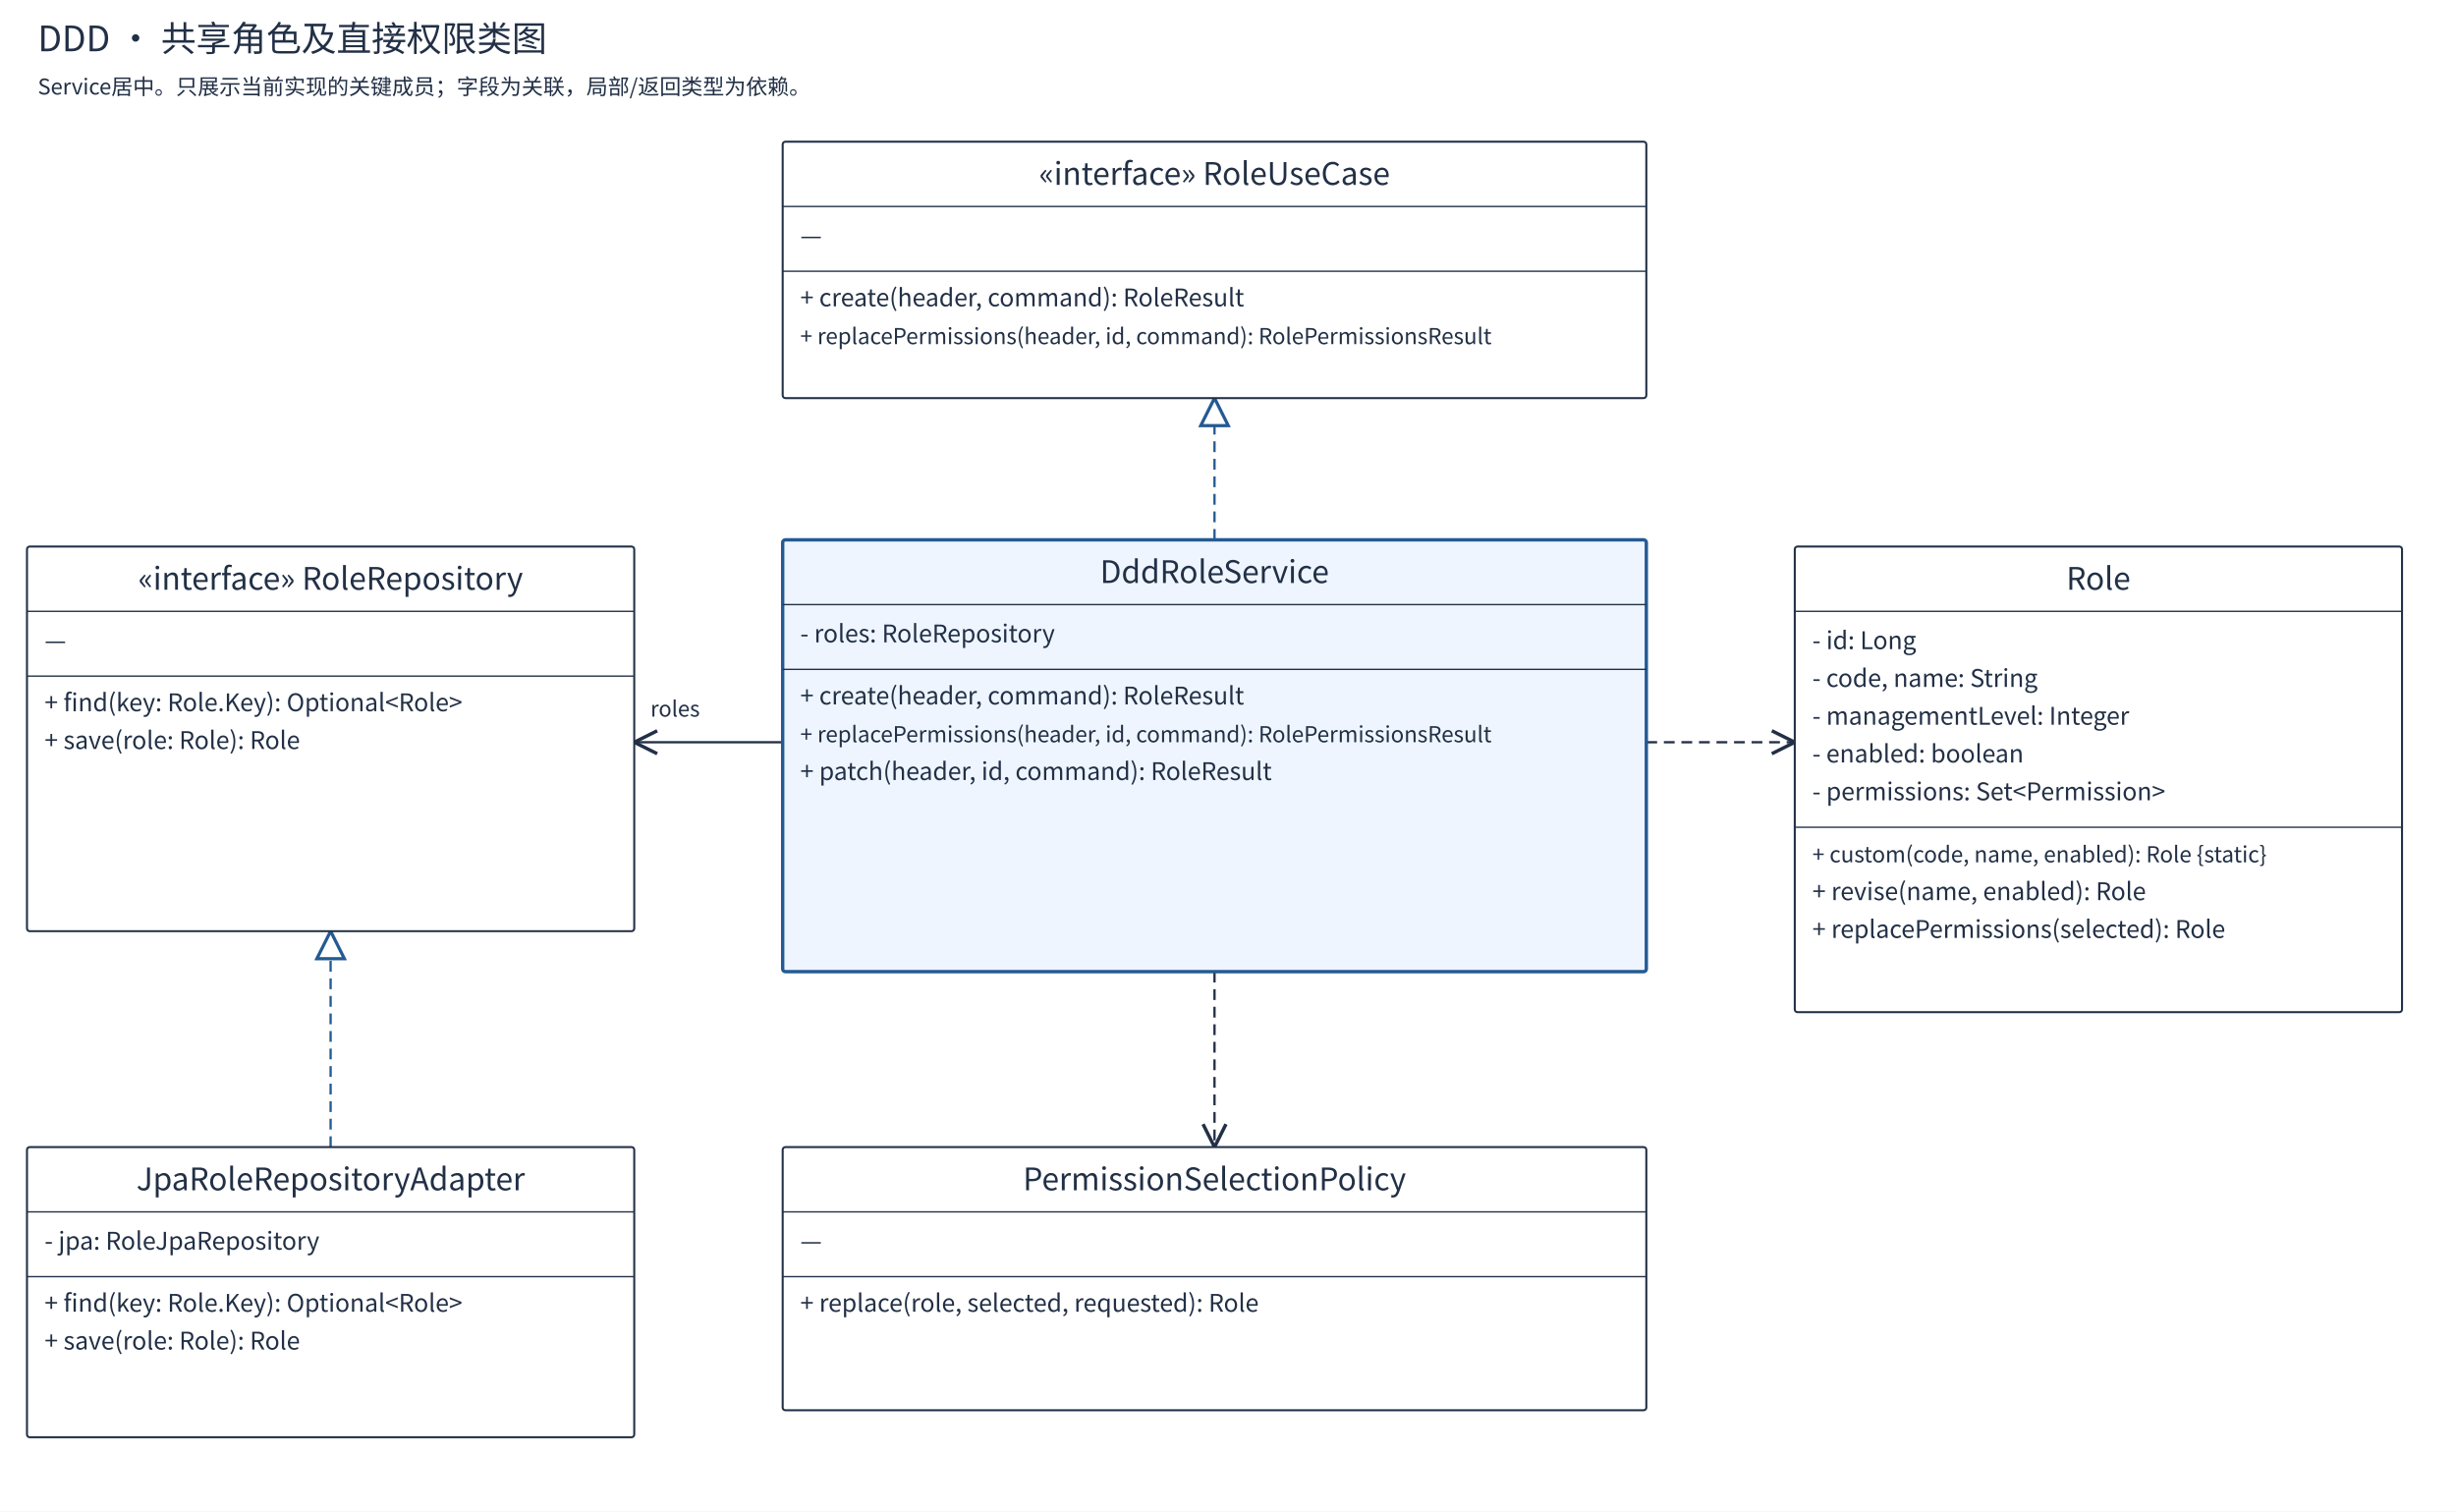
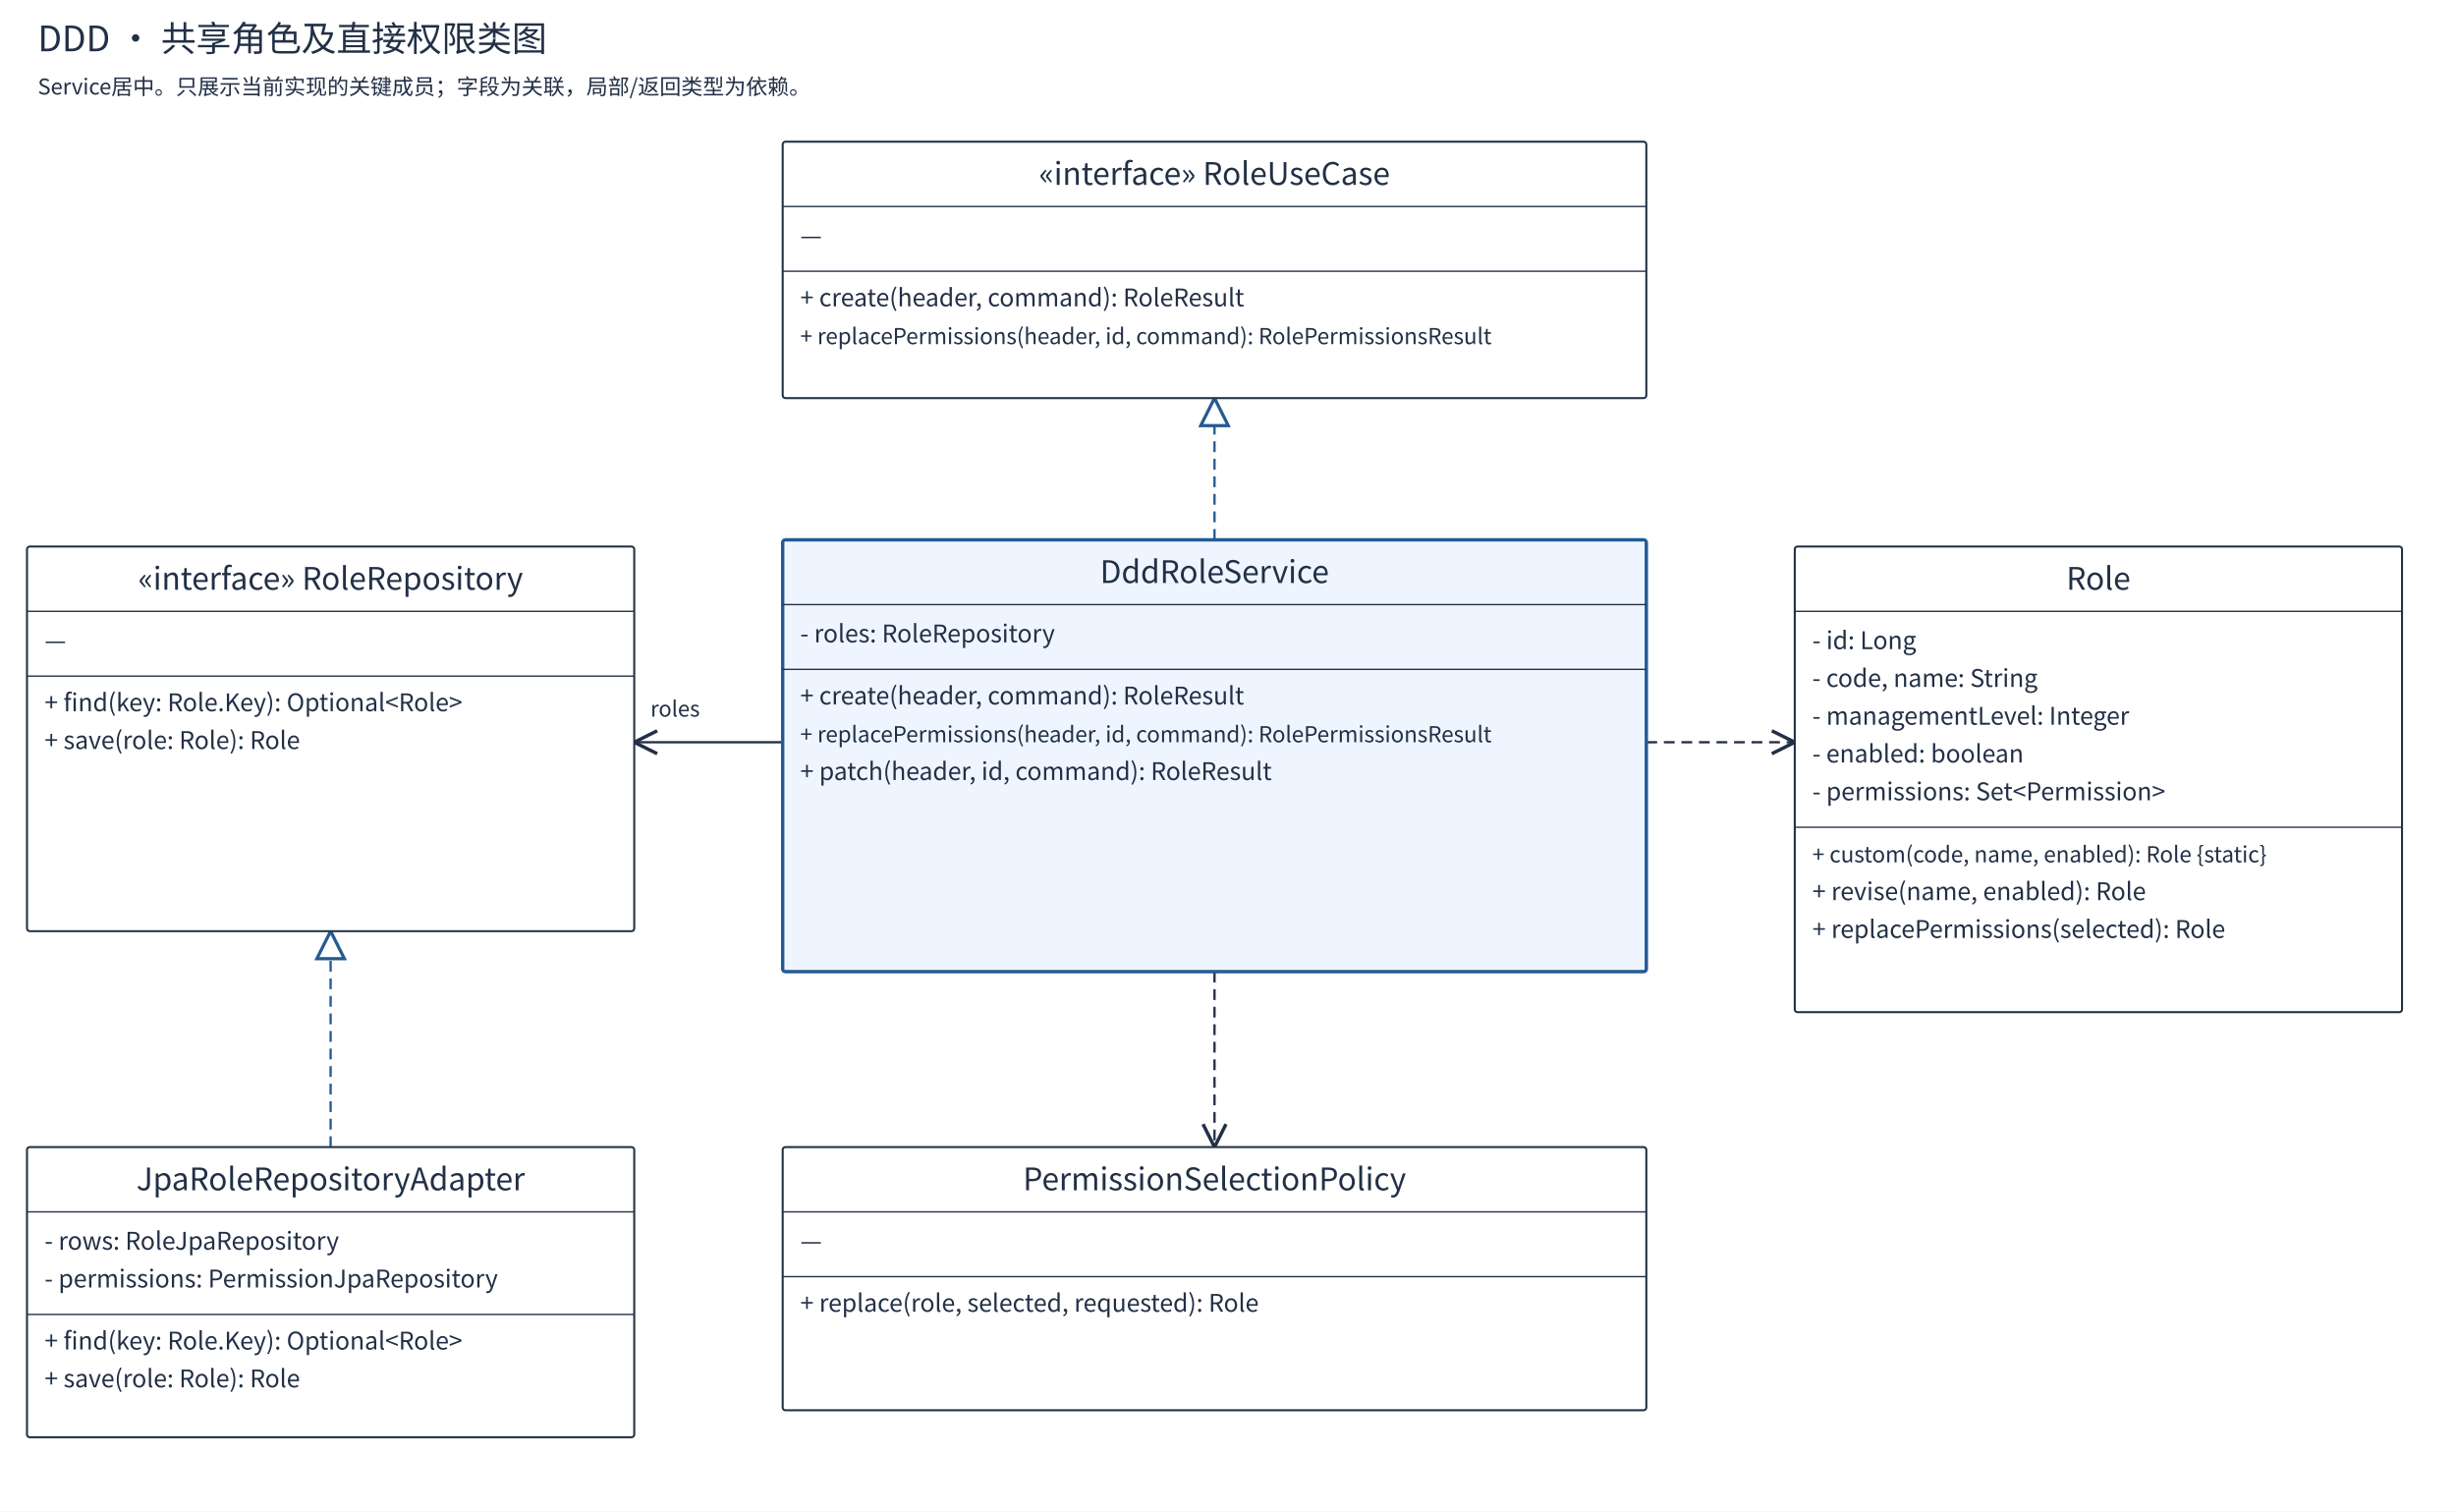
<svg xmlns="http://www.w3.org/2000/svg" width="1820" height="1120" viewBox="0 0 1820 1120">
  <defs>
    <marker id="open" markerWidth="12" markerHeight="12" refX="11" refY="6" orient="auto">
      <path d="M1,1 L11,6 L1,11" fill="none" stroke="#223046" stroke-width="1.5" />
    </marker>
    <marker id="triangle" markerWidth="14" markerHeight="14" refX="13" refY="7" orient="auto">
      <path d="M1,1 L13,7 L1,13 Z" fill="white" stroke="#245a93" stroke-width="1.4" />
    </marker>
    <marker id="filled" markerWidth="12" markerHeight="12" refX="11" refY="6" orient="auto">
      <path d="M1,1 L11,6 L1,11 Z" fill="#223046" />
    </marker>
  </defs>
  <rect width="100%" height="100%" fill="white" />
  <g font-family="Microsoft YaHei,Noto Sans CJK SC,Arial,sans-serif">
    <text x="28" y="38" font-size="26" text-anchor="start" fill="#223046">DDD · 共享角色及直接权限类图</text>
    <text x="28" y="70" font-size="16" text-anchor="start" fill="#223046">Service居中。只展示当前实现的关键成员；字段为关联，局部/返回类型为依赖。</text>
    <polyline points="900,400 900,295" fill="none" stroke="#245a93" stroke-width="1.7" stroke-dasharray="8 5" marker-end="url(#triangle)" />
    <polyline points="580,550 470,550" fill="none" stroke="#223046" stroke-width="1.7" marker-end="url(#open)" />
    <text x="482" y="531" font-size="16" text-anchor="start" fill="#223046">roles</text>
    <polyline points="1220,550 1330,550" fill="none" stroke="#223046" stroke-width="1.7" stroke-dasharray="8 5" marker-end="url(#open)" />
    <polyline points="900,720 900,850" fill="none" stroke="#223046" stroke-width="1.7" stroke-dasharray="8 5" marker-end="url(#open)" />
    <polyline points="245,850 245,690" fill="none" stroke="#245a93" stroke-width="1.7" stroke-dasharray="8 5" marker-end="url(#triangle)" />
    <rect x="580" y="400" width="640" height="320" rx="2" fill="#eef5ff" stroke="#245a93" stroke-width="2.5" />
    <path d="M580,448H1220 M580,496H1220" stroke="#223046" />
    <text x="900" y="432" font-size="23" text-anchor="middle" fill="#223046">DddRoleService</text>
    <text x="593" y="476" font-size="18" text-anchor="start" fill="#223046">- roles: RoleRepository</text>
    <text x="593" y="522" font-size="18" text-anchor="start" fill="#223046">+ create(header, command): RoleResult</text>
    <text x="593" y="550" font-size="16.261" text-anchor="start" fill="#223046">+ replacePermissions(header, id, command): RolePermissionsResult</text>
    <text x="593" y="578" font-size="18" text-anchor="start" fill="#223046">+ patch(header, id, command): RoleResult</text>
    <rect x="580" y="105" width="640" height="190" rx="2" fill="white" stroke="#223046" stroke-width="1.5" />
    <path d="M580,153H1220 M580,201H1220" stroke="#223046" />
    <text x="900" y="137" font-size="23" text-anchor="middle" fill="#223046">«interface» RoleUseCase</text>
    <text x="593" y="181" font-size="18" text-anchor="start" fill="#223046">—</text>
    <text x="593" y="227" font-size="18" text-anchor="start" fill="#223046">+ create(header, command): RoleResult</text>
    <text x="593" y="255" font-size="16.261" text-anchor="start" fill="#223046">+ replacePermissions(header, id, command): RolePermissionsResult</text>
    <rect x="20" y="405" width="450" height="285" rx="2" fill="white" stroke="#223046" stroke-width="1.5" />
    <path d="M20,453H470 M20,501H470" stroke="#223046" />
    <text x="245" y="437" font-size="23" text-anchor="middle" fill="#223046">«interface» RoleRepository</text>
    <text x="33" y="481" font-size="18" text-anchor="start" fill="#223046">—</text>
    <text x="33" y="527" font-size="18" text-anchor="start" fill="#223046">+ find(key: Role.Key): Optional&lt;Role&gt;</text>
    <text x="33" y="555" font-size="18" text-anchor="start" fill="#223046">+ save(role: Role): Role</text>
    <rect x="1330" y="405" width="450" height="345" rx="2" fill="white" stroke="#223046" stroke-width="1.5" />
    <path d="M1330,453H1780 M1330,613H1780" stroke="#223046" />
    <text x="1555" y="437" font-size="23" text-anchor="middle" fill="#223046">Role</text>
    <text x="1343" y="481" font-size="18" text-anchor="start" fill="#223046">- id: Long</text>
    <text x="1343" y="509" font-size="18" text-anchor="start" fill="#223046">- code, name: String</text>
    <text x="1343" y="537" font-size="18" text-anchor="start" fill="#223046">- managementLevel: Integer</text>
    <text x="1343" y="565" font-size="18" text-anchor="start" fill="#223046">- enabled: boolean</text>
    <text x="1343" y="593" font-size="18" text-anchor="start" fill="#223046">- permissions: Set&lt;Permission&gt;</text>
    <text x="1343" y="639" font-size="16.333" text-anchor="start" fill="#223046">+ custom(code, name, enabled): Role {static}</text>
    <text x="1343" y="667" font-size="18" text-anchor="start" fill="#223046">+ revise(name, enabled): Role</text>
    <text x="1343" y="695" font-size="18" text-anchor="start" fill="#223046">+ replacePermissions(selected): Role</text>
    <rect x="580" y="850" width="640" height="195" rx="2" fill="white" stroke="#223046" stroke-width="1.5" />
    <path d="M580,898H1220 M580,946H1220" stroke="#223046" />
    <text x="900" y="882" font-size="23" text-anchor="middle" fill="#223046">PermissionSelectionPolicy</text>
    <text x="593" y="926" font-size="18" text-anchor="start" fill="#223046">—</text>
    <text x="593" y="972" font-size="18" text-anchor="start" fill="#223046">+ replace(role, selected, requested): Role</text>
    <rect x="20" y="850" width="450" height="215" rx="2" fill="white" stroke="#223046" stroke-width="1.5" />
-     <path d="M20,898H470 M20,946H470" stroke="#223046" />
+     <path d="M20,898H470 M20,974H470" stroke="#223046" />
    <text x="245" y="882" font-size="23" text-anchor="middle" fill="#223046">JpaRoleRepositoryAdapter</text>
-     <text x="33" y="926" font-size="18" text-anchor="start" fill="#223046">- jpa: RoleJpaRepository</text>
-     <text x="33" y="972" font-size="18" text-anchor="start" fill="#223046">+ find(key: Role.Key): Optional&lt;Role&gt;</text>
-     <text x="33" y="1000" font-size="18" text-anchor="start" fill="#223046">+ save(role: Role): Role</text>
+     <text x="33" y="926" font-size="18" text-anchor="start" fill="#223046">- rows: RoleJpaRepository</text>
+     <text x="33" y="954" font-size="18" text-anchor="start" fill="#223046">- permissions: PermissionJpaRepository</text>
+     <text x="33" y="1000" font-size="18" text-anchor="start" fill="#223046">+ find(key: Role.Key): Optional&lt;Role&gt;</text>
+     <text x="33" y="1028" font-size="18" text-anchor="start" fill="#223046">+ save(role: Role): Role</text>
  </g>
</svg>
